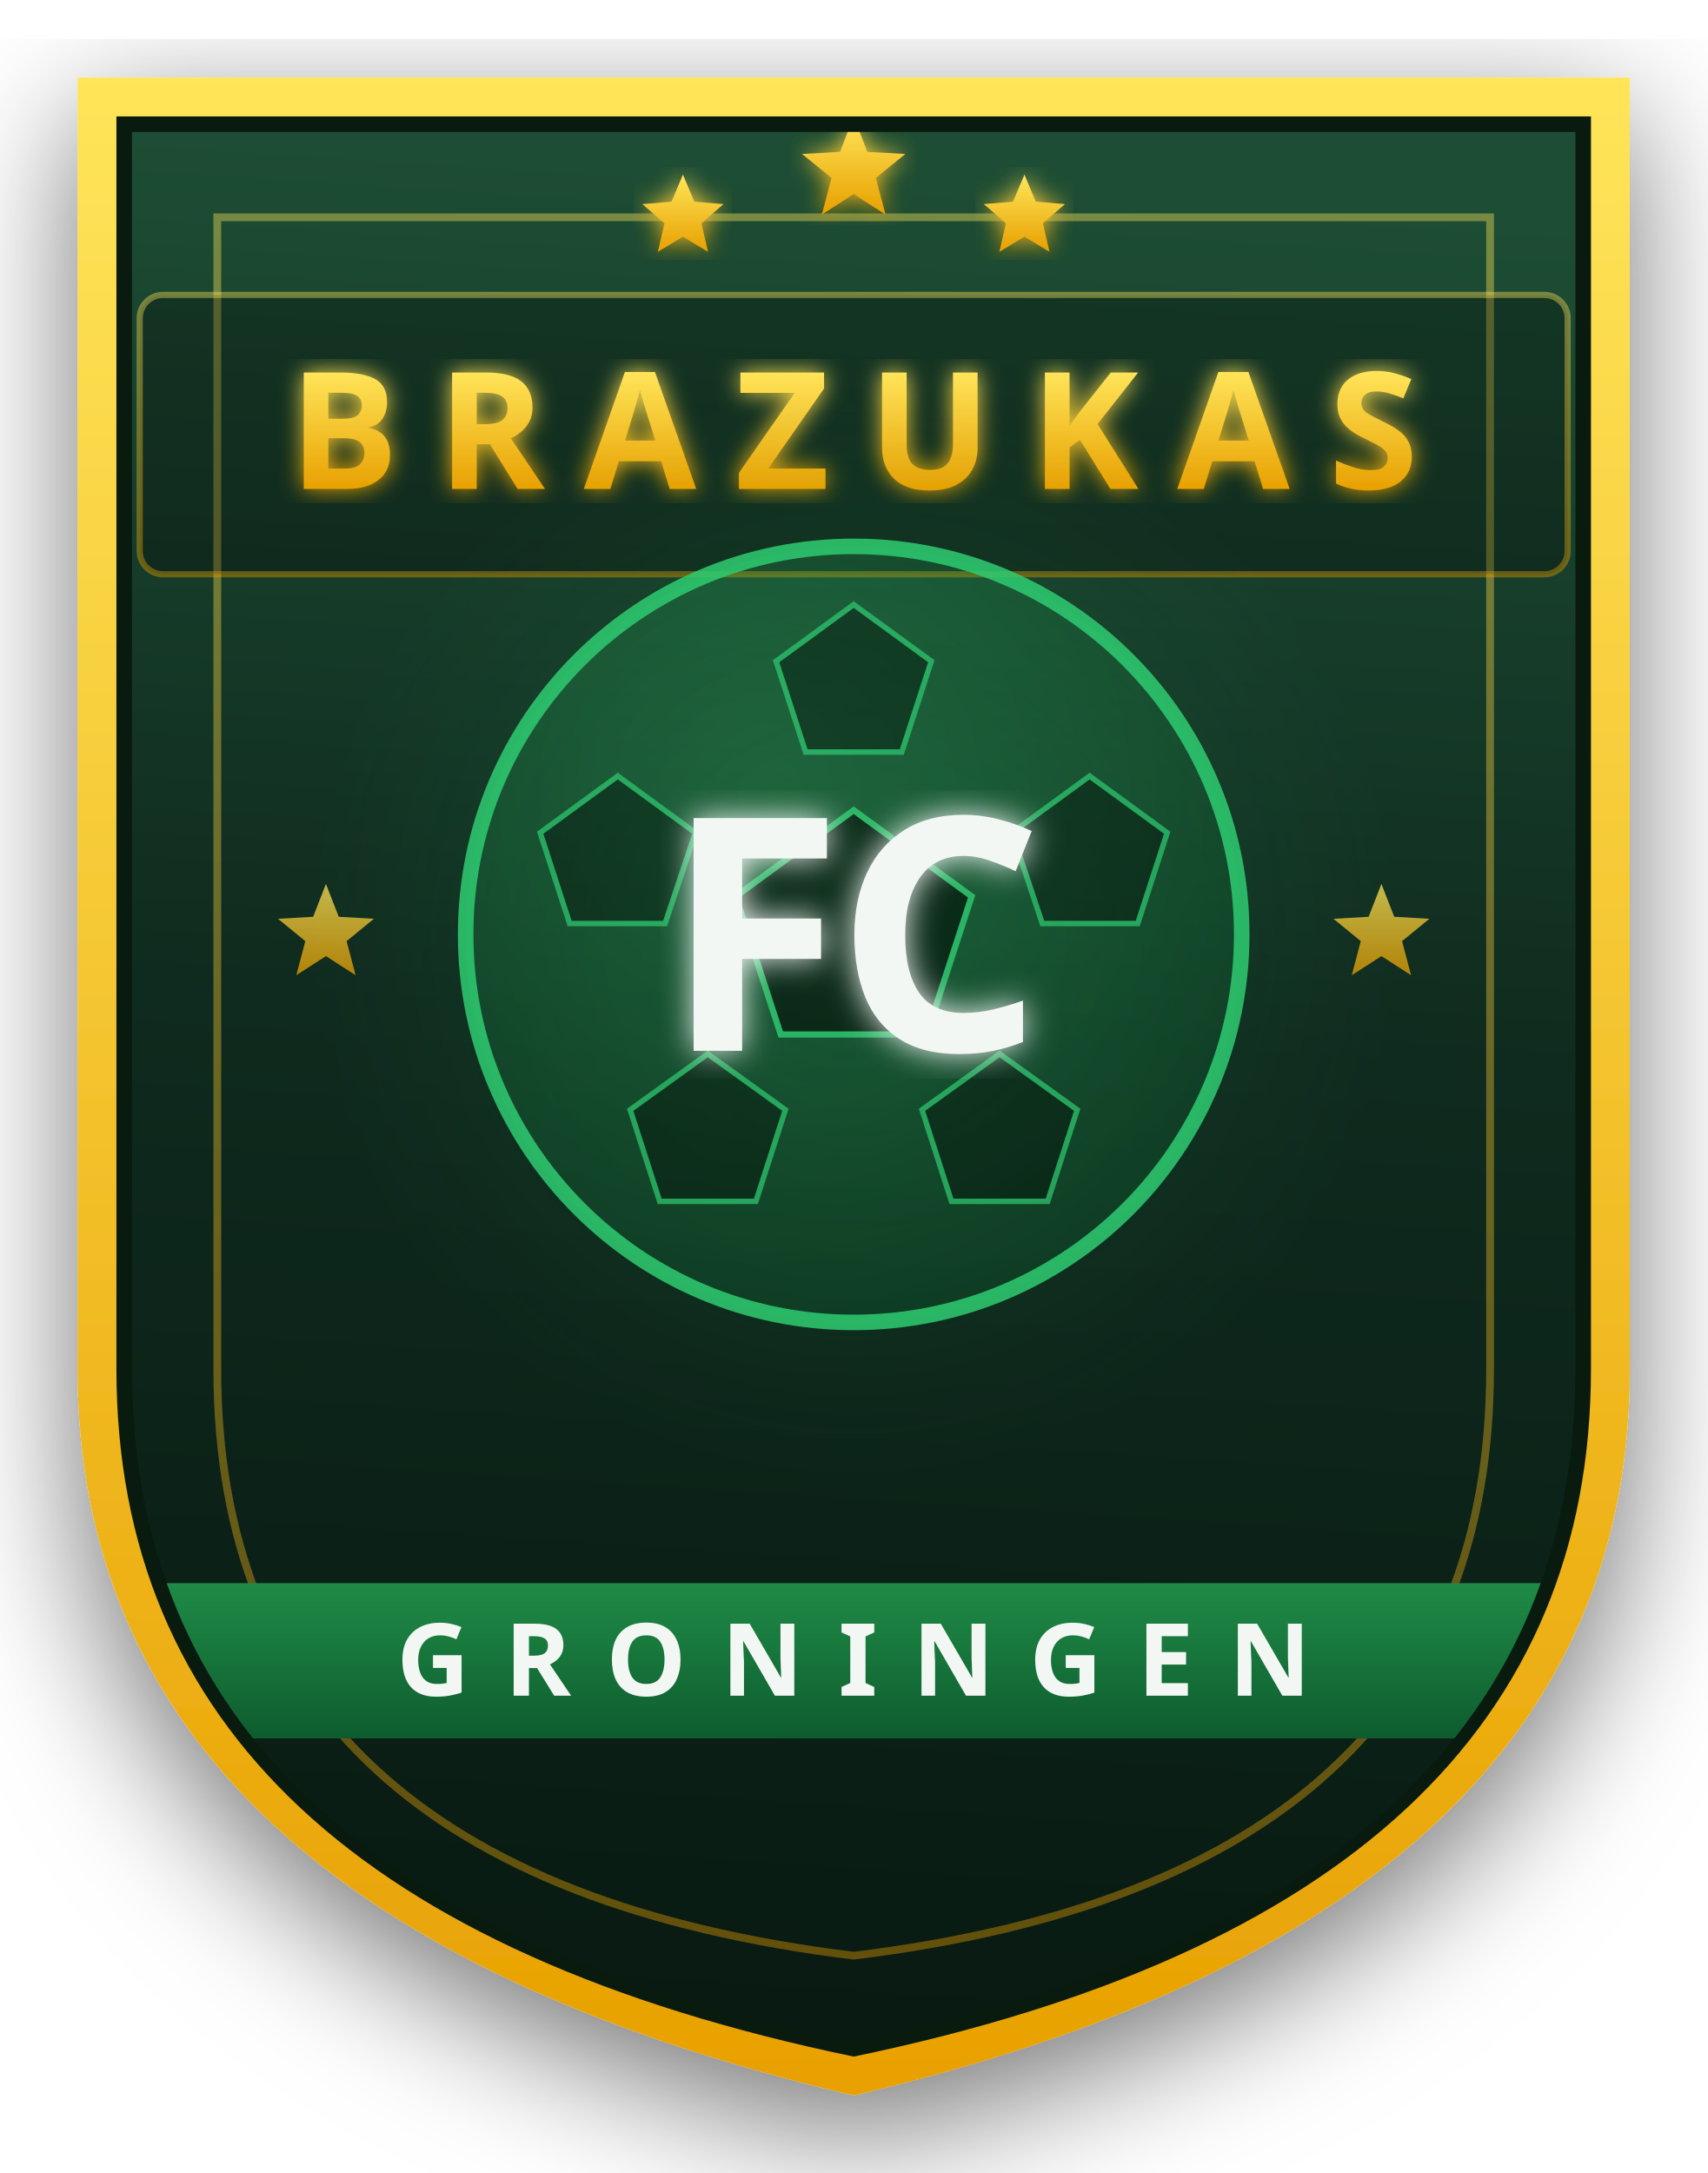
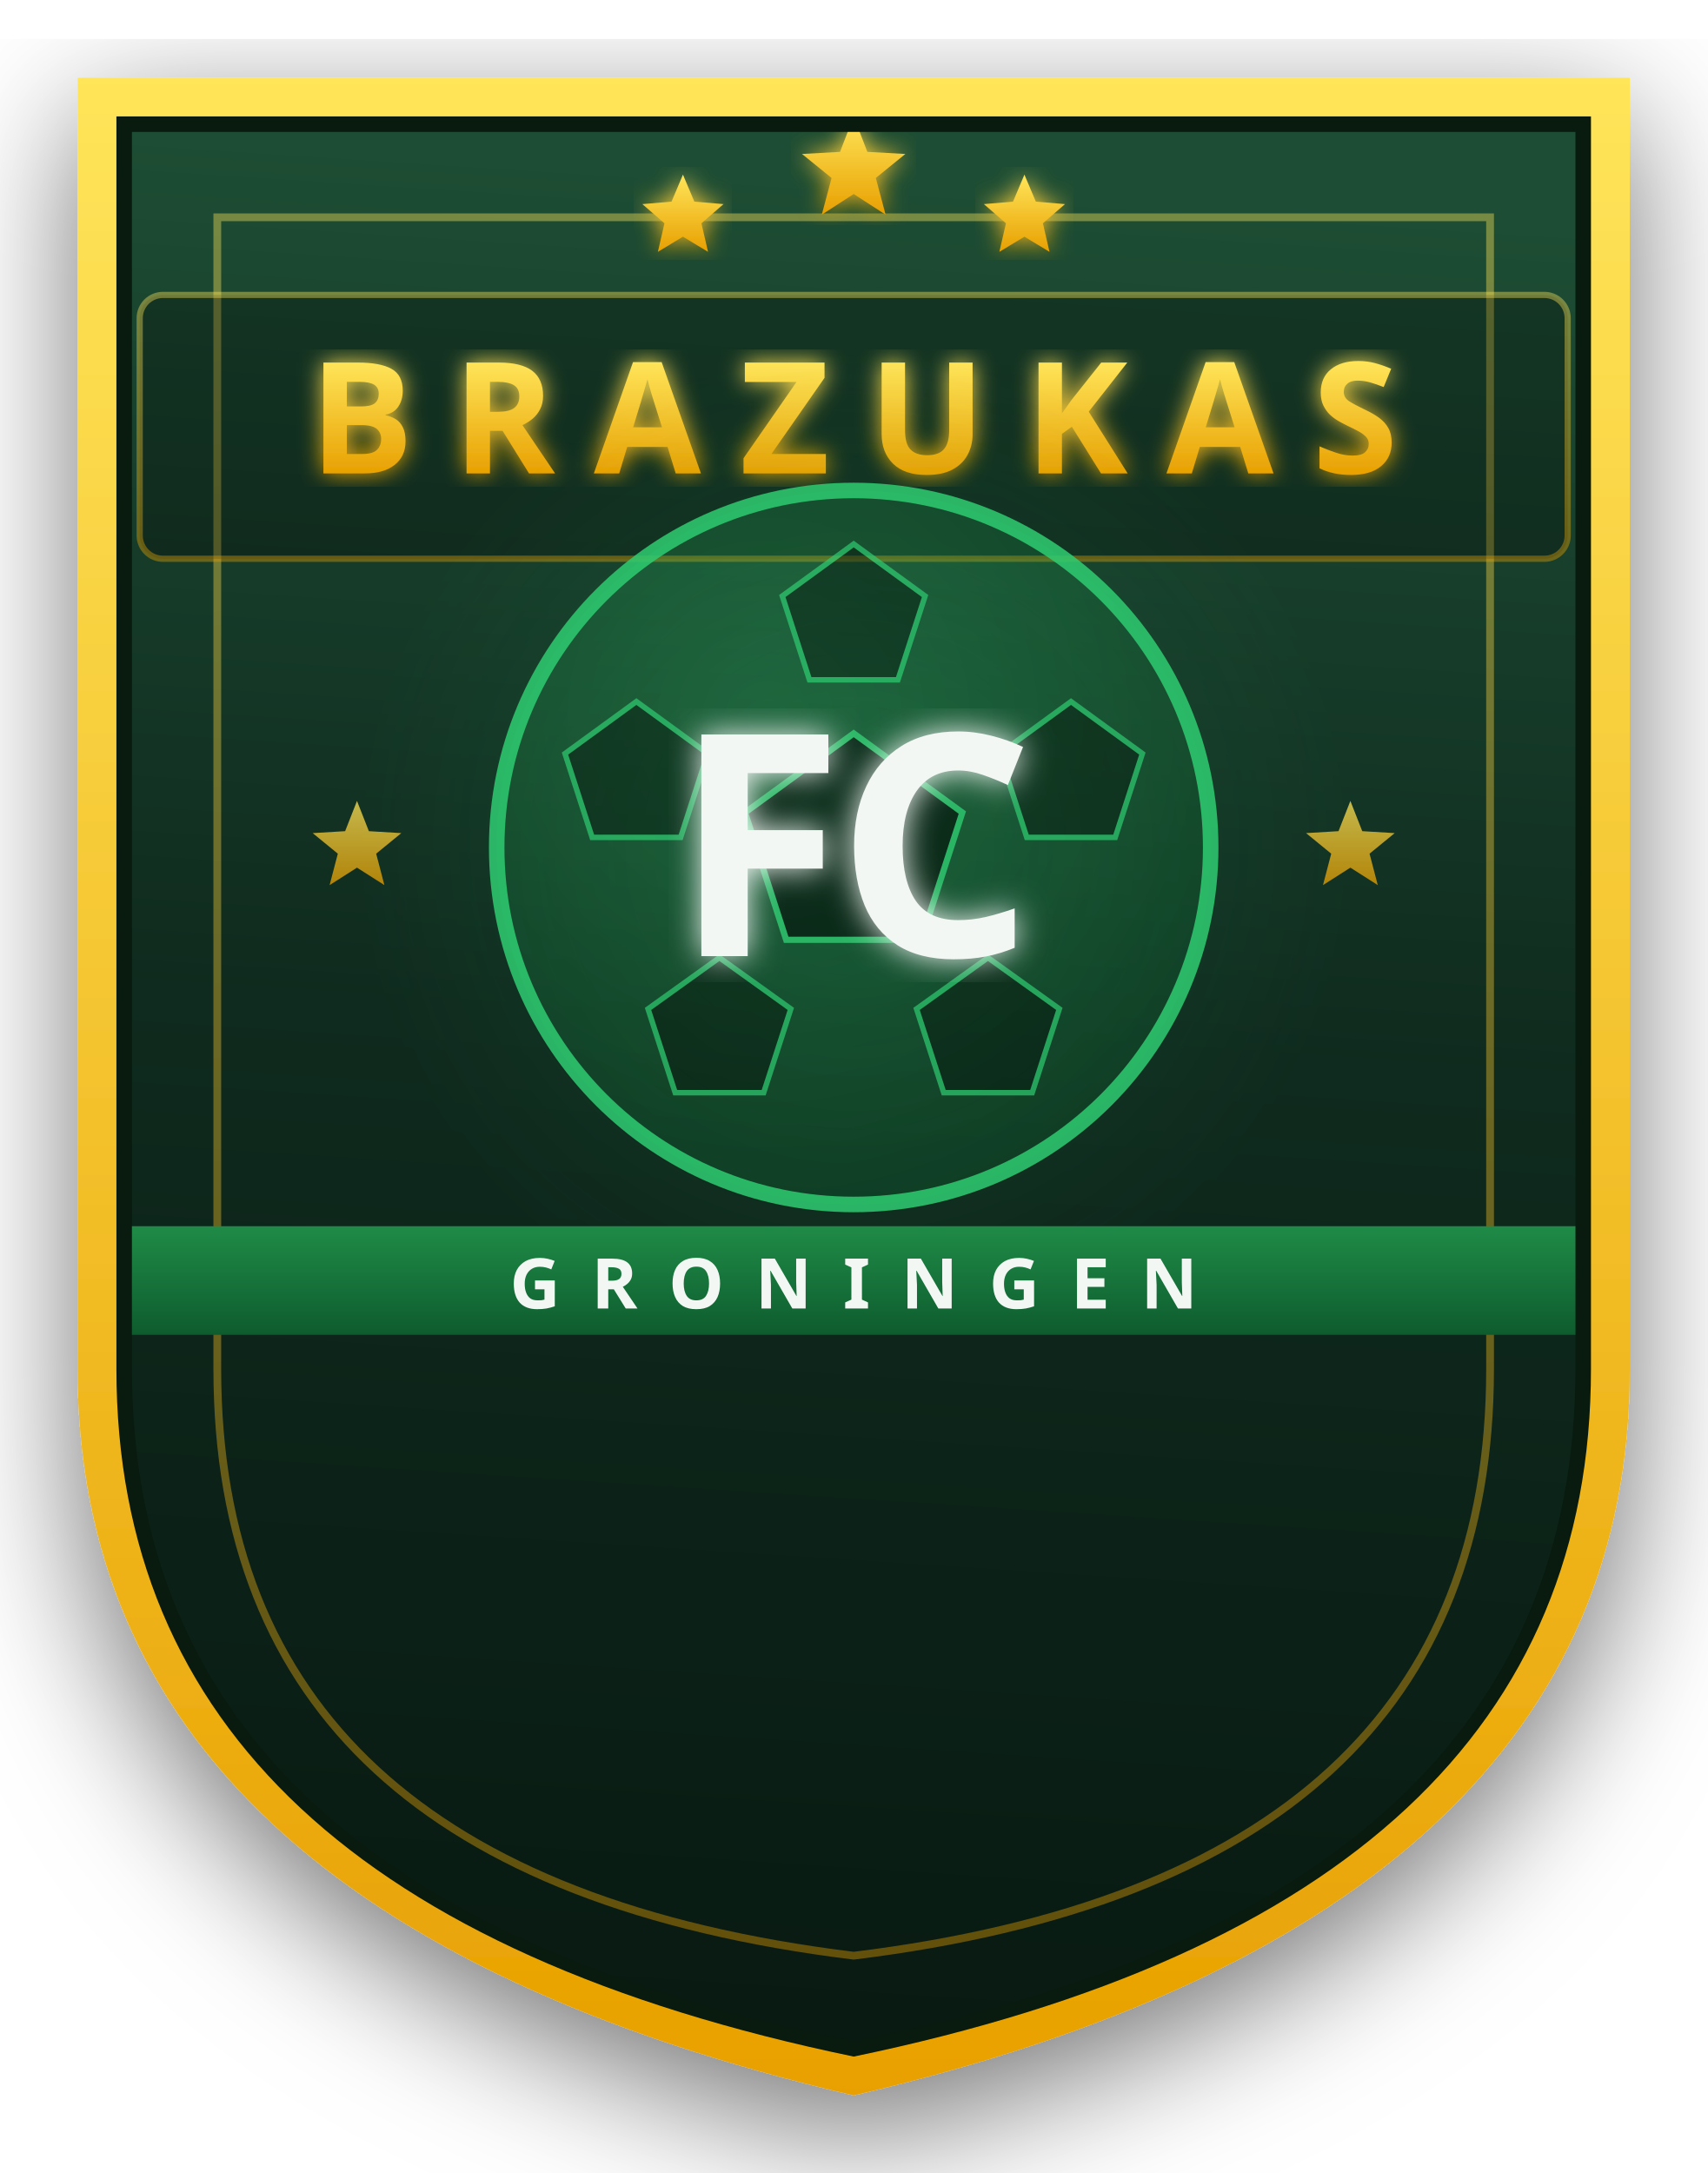
<svg xmlns="http://www.w3.org/2000/svg" viewBox="0 0 220 280" width="220" height="280">
  <defs>
    <linearGradient id="shieldBg" x1="5%" y1="0%" x2="0%" y2="100%">
      <stop offset="0%" stop-color="#1d4d34" />
      <stop offset="45%" stop-color="#0f2a1e" />
      <stop offset="100%" stop-color="#081911" />
    </linearGradient>
    <linearGradient id="goldGrad" x1="0%" y1="0%" x2="0%" y2="100%">
      <stop offset="0%" stop-color="#ffe55a" />
      <stop offset="100%" stop-color="#e8a000" />
    </linearGradient>
    <radialGradient id="ballGrad" cx="38%" cy="32%" r="70%">
      <stop offset="0%" stop-color="#3de87e" />
      <stop offset="100%" stop-color="#0f7a38" />
    </radialGradient>
    <radialGradient id="centerGlow" cx="50%" cy="50%" r="50%">
      <stop offset="0%" stop-color="#2ecc71" stop-opacity="0.14" />
      <stop offset="100%" stop-color="#2ecc71" stop-opacity="0" />
    </radialGradient>
    <linearGradient id="greenBand" x1="0%" y1="0%" x2="0%" y2="100%">
      <stop offset="0%" stop-color="#1f8b47" />
      <stop offset="100%" stop-color="#0e5c2e" />
    </linearGradient>
    <filter id="shadow">
      <feDropShadow dx="0" dy="5" stdDeviation="9" flood-color="#000" flood-opacity="0.55" />
    </filter>
    <filter id="textglow">
      <feGaussianBlur stdDeviation="2" result="blur" />
      <feMerge>
        <feMergeNode in="blur" />
        <feMergeNode in="SourceGraphic" />
      </feMerge>
    </filter>
    <filter id="goldglow">
      <feGaussianBlur stdDeviation="1.5" result="blur" />
      <feMerge>
        <feMergeNode in="blur" />
        <feMergeNode in="SourceGraphic" />
      </feMerge>
    </filter>
    <clipPath id="shieldClip">
      <path d="M17,17 L203,17 L203,176.4 Q203,244.78 110.0,263 Q17,244.78 17,176.4 Z" />
    </clipPath>
  </defs>
  <path d="M10,10 L210,10 L210,176.4 Q210,246.6 110.0,270 Q10,246.6 10,176.4 Z" fill="url(#goldGrad)" filter="url(#shadow)" />
  <path d="M15,15 L205,15 L205,176.4 Q205,245.3 110.0,265 Q15,245.3 15,176.4 Z" fill="#091a0f" />
  <path d="M17,17 L203,17 L203,176.4 Q203,244.78 110.0,263 Q17,244.78 17,176.4 Z" fill="url(#shieldBg)" />
  <g clip-path="url(#shieldClip)">
    <path d="M28,28 L192,28 L192,176.4 Q192,241.92 110.0,252 Q28,241.92 28,176.4 Z" fill="none" stroke="url(#goldGrad)" stroke-width="1" opacity="0.4" />
-     <rect x="18" y="38" width="184" height="36" rx="3" fill="rgba(0,0,0,0.28)" />
-     <rect x="18" y="38" width="184" height="36" rx="3" fill="none" stroke="url(#goldGrad)" stroke-width="0.8" opacity="0.4" />
+     <rect x="18" y="38" width="184" height="34" rx="3" fill="rgba(0,0,0,0.28)" />
+     <rect x="18" y="38" width="184" height="34" rx="3" fill="none" stroke="url(#goldGrad)" stroke-width="0.8" opacity="0.4" />
    <path d="M88.00,22.50 L89.47,25.98 L93.23,26.30 L90.38,28.77 L91.23,32.45 L88.00,30.50 L84.77,32.45 L85.62,28.77 L82.77,26.30 L86.53,25.98 Z" fill="url(#goldGrad)" filter="url(#goldglow)" />
    <path d="M110.00,15.00 L111.76,19.57 L116.66,19.84 L112.85,22.93 L114.11,27.66 L110.00,25.00 L105.89,27.66 L107.15,22.93 L103.34,19.84 L108.24,19.57 Z" fill="url(#goldGrad)" filter="url(#goldglow)" />
    <path d="M132.00,22.50 L133.47,25.98 L137.23,26.30 L134.38,28.77 L135.23,32.45 L132.00,30.50 L128.77,32.45 L129.62,28.77 L126.77,26.30 L130.53,25.98 Z" fill="url(#goldGrad)" filter="url(#goldglow)" />
-     <text x="110.0" y="63" text-anchor="middle" fill="url(#goldGrad)" font-family="Arial Black, Impact, sans-serif" font-size="21" font-weight="900" letter-spacing="5" filter="url(#goldglow)">BRAZUKAS</text>
-     <line x1="18" y1="77" x2="202" y2="77" stroke="url(#goldGrad)" stroke-width="1.5" opacity="0.5" />
-     <circle cx="110.0" cy="120.4" r="70" fill="url(#centerGlow)" />
-     <circle cx="110.0" cy="120.4" r="50" fill="url(#ballGrad)" opacity="0.2" />
-     <circle cx="110.0" cy="120.4" r="50" fill="none" stroke="#2ecc71" stroke-width="2" opacity="0.85" />
-     <path d="M110.0,104.4 L125.2,115.5 L119.4,133.3 L100.6,133.3 L94.8,115.5 Z" fill="rgba(0,0,0,0.65)" stroke="#2ecc71" stroke-width="0.8" opacity="0.8" />
-     <path d="M110.0,77.9 L120.0,85.2 L116.2,96.9 L103.8,96.9 L100.0,85.2 Z" fill="rgba(0,0,0,0.5)" stroke="#2ecc71" stroke-width="0.7" opacity="0.7" />
-     <path d="M150.4,107.3 L146.6,119.0 L134.3,119.0 L130.4,107.3 L140.4,100.0 Z" fill="rgba(0,0,0,0.5)" stroke="#2ecc71" stroke-width="0.7" opacity="0.7" />
-     <path d="M135.0,154.8 L122.6,154.8 L118.8,143.0 L128.8,135.8 L138.8,143.0 Z" fill="rgba(0,0,0,0.5)" stroke="#2ecc71" stroke-width="0.7" opacity="0.7" />
-     <path d="M85.0,154.8 L81.2,143.0 L91.2,135.8 L101.2,143.0 L97.4,154.8 Z" fill="rgba(0,0,0,0.5)" stroke="#2ecc71" stroke-width="0.7" opacity="0.7" />
-     <path d="M69.6,107.3 L79.6,100.0 L89.6,107.3 L85.7,119.0 L73.4,119.0 Z" fill="rgba(0,0,0,0.5)" stroke="#2ecc71" stroke-width="0.7" opacity="0.7" />
-     <text x="110.0" y="135.4" text-anchor="middle" fill="#f3f7f4" font-family="Arial Black, Impact, sans-serif" font-size="42" font-weight="900" letter-spacing="-1" filter="url(#textglow)">FC</text>
-     <path d="M42.00,113.90 L43.65,118.13 L48.18,118.39 L44.66,121.27 L45.82,125.66 L42.00,123.20 L38.18,125.66 L39.34,121.27 L35.82,118.39 L40.35,118.13 Z" fill="url(#goldGrad)" opacity="0.75" />
-     <path d="M178.00,113.90 L179.65,118.13 L184.18,118.39 L180.66,121.27 L181.82,125.66 L178.00,123.20 L174.18,125.66 L175.34,121.27 L171.82,118.39 L176.35,118.13 Z" fill="url(#goldGrad)" opacity="0.75" />
-     <line x1="17" y1="204.4" x2="203" y2="204.4" stroke="url(#goldGrad)" stroke-width="1.5" opacity="0.7" />
-     <line x1="17" y1="224.0" x2="203" y2="224.0" stroke="url(#goldGrad)" stroke-width="1.5" opacity="0.7" />
-     <rect x="17" y="204" width="186" height="20" fill="url(#greenBand)" />
-     <text x="110.0" y="218.5" text-anchor="middle" fill="#f3f7f4" font-family="Arial Black, Impact, sans-serif" font-size="13" font-weight="900" letter-spacing="4.5">GRONINGEN</text>
+     <text x="110.0" y="61" text-anchor="middle" fill="url(#goldGrad)" font-family="Arial Black, Impact, sans-serif" font-size="20" font-weight="900" letter-spacing="5" filter="url(#goldglow)">BRAZUKAS</text>
+     <line x1="18" y1="75" x2="202" y2="75" stroke="url(#goldGrad)" stroke-width="1.5" opacity="0.5" />
+     <circle cx="110.0" cy="109.2" r="64" fill="url(#centerGlow)" />
+     <circle cx="110.0" cy="109.2" r="46" fill="url(#ballGrad)" opacity="0.2" />
+     <circle cx="110.0" cy="109.2" r="46" fill="none" stroke="#2ecc71" stroke-width="2" opacity="0.85" />
+     <path d="M110.0,94.5 L124.0,104.7 L118.7,121.1 L101.3,121.1 L96.0,104.7 Z" fill="rgba(0,0,0,0.65)" stroke="#2ecc71" stroke-width="0.8" opacity="0.8" />
+     <path d="M110.0,70.1 L119.2,76.8 L115.7,87.6 L104.3,87.6 L100.8,76.8 Z" fill="rgba(0,0,0,0.5)" stroke="#2ecc71" stroke-width="0.7" opacity="0.7" />
+     <path d="M147.2,97.1 L143.7,107.9 L132.3,107.9 L128.8,97.1 L138.0,90.4 Z" fill="rgba(0,0,0,0.5)" stroke="#2ecc71" stroke-width="0.7" opacity="0.7" />
+     <path d="M133.0,140.8 L121.6,140.8 L118.1,130.0 L127.3,123.4 L136.5,130.0 Z" fill="rgba(0,0,0,0.5)" stroke="#2ecc71" stroke-width="0.7" opacity="0.7" />
+     <path d="M87.0,140.8 L83.5,130.0 L92.7,123.4 L101.9,130.0 L98.4,140.8 Z" fill="rgba(0,0,0,0.5)" stroke="#2ecc71" stroke-width="0.7" opacity="0.7" />
+     <path d="M72.8,97.1 L82.0,90.4 L91.2,97.1 L87.7,107.9 L76.3,107.9 Z" fill="rgba(0,0,0,0.5)" stroke="#2ecc71" stroke-width="0.7" opacity="0.7" />
+     <text x="110.0" y="123.2" text-anchor="middle" fill="#f3f7f4" font-family="Arial Black, Impact, sans-serif" font-size="40" font-weight="900" letter-spacing="-1" filter="url(#textglow)">FC</text>
+     <path d="M46.00,103.20 L47.53,107.10 L51.71,107.35 L48.47,110.00 L49.53,114.05 L46.00,111.80 L42.47,114.05 L43.53,110.00 L40.29,107.35 L44.47,107.10 Z" fill="url(#goldGrad)" opacity="0.75" />
+     <path d="M174.00,103.20 L175.53,107.10 L179.71,107.35 L176.47,110.00 L177.53,114.05 L174.00,111.80 L170.47,114.05 L171.53,110.00 L168.29,107.35 L172.47,107.10 Z" fill="url(#goldGrad)" opacity="0.75" />
+     <line x1="17" y1="158.0" x2="203" y2="158.0" stroke="url(#goldGrad)" stroke-width="1.2" opacity="0.7" />
+     <rect x="17" y="158" width="186" height="14" fill="url(#greenBand)" />
+     <text x="110.0" y="168.6" text-anchor="middle" fill="#f3f7f4" font-family="Arial Black, Impact, sans-serif" font-size="9" font-weight="900" letter-spacing="4">GRONINGEN</text>
+     <line x1="17" y1="172.0" x2="203" y2="172.0" stroke="url(#goldGrad)" stroke-width="1.2" opacity="0.7" />
  </g>
</svg>
